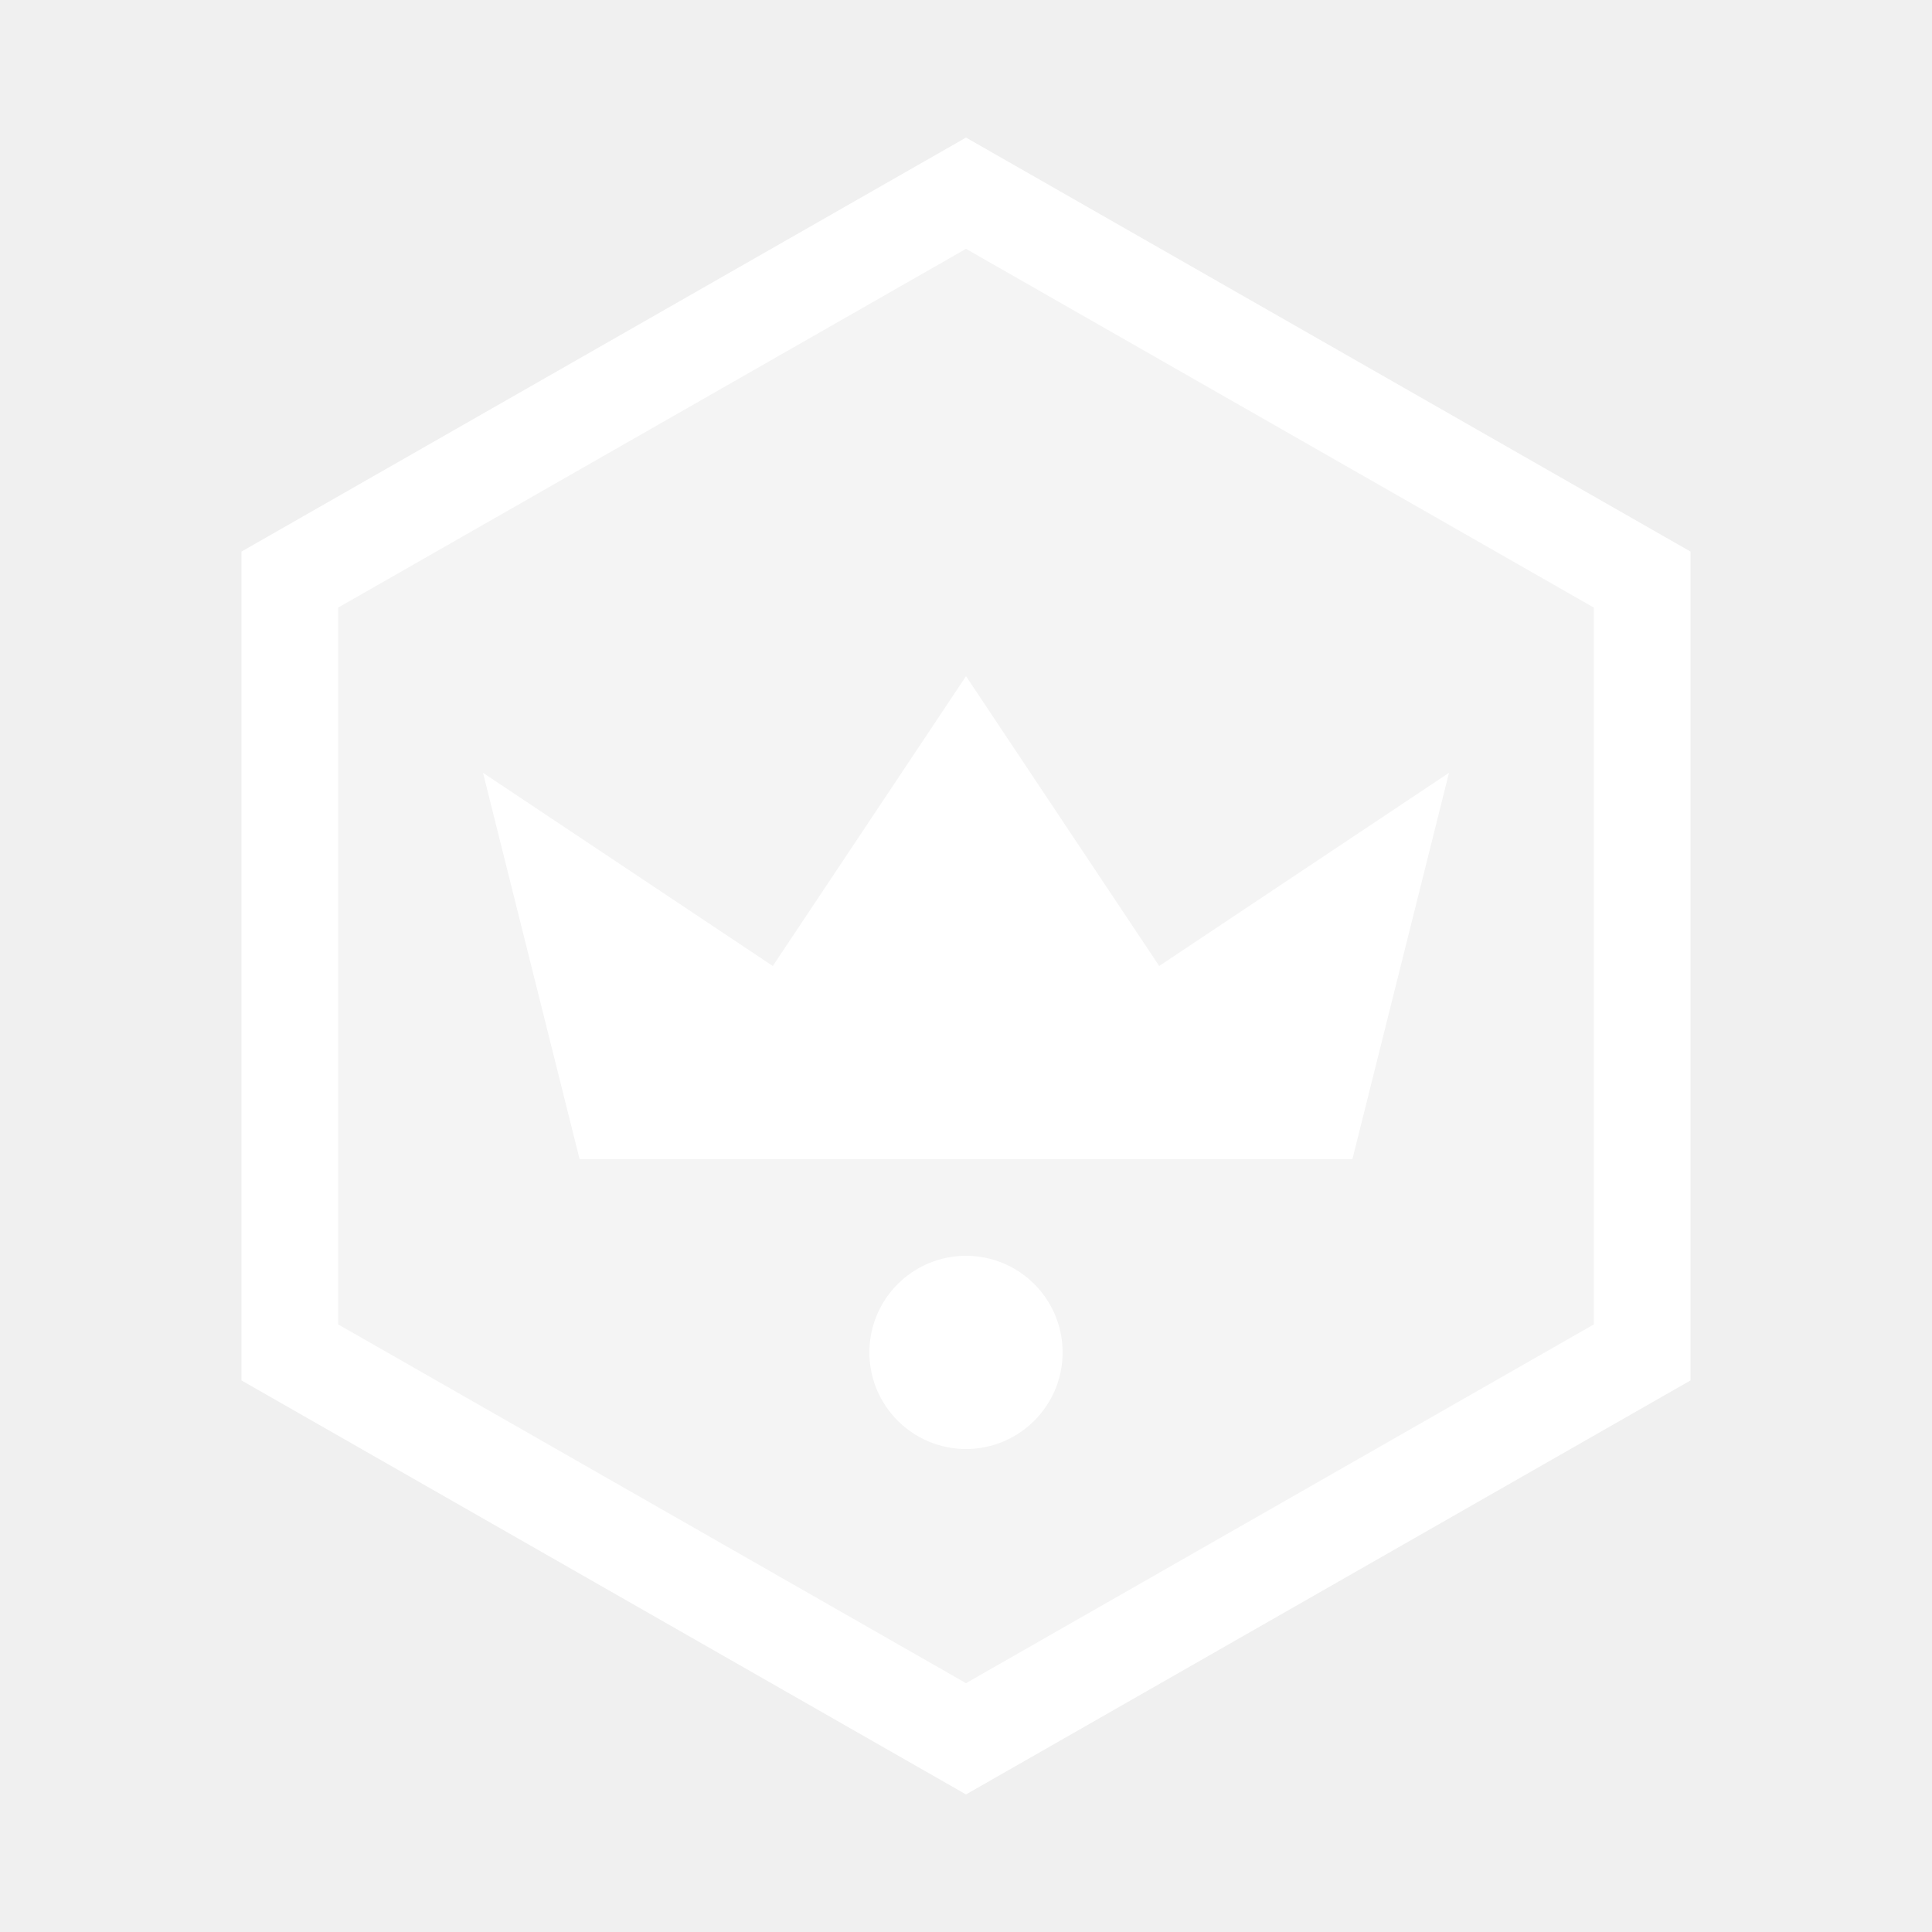
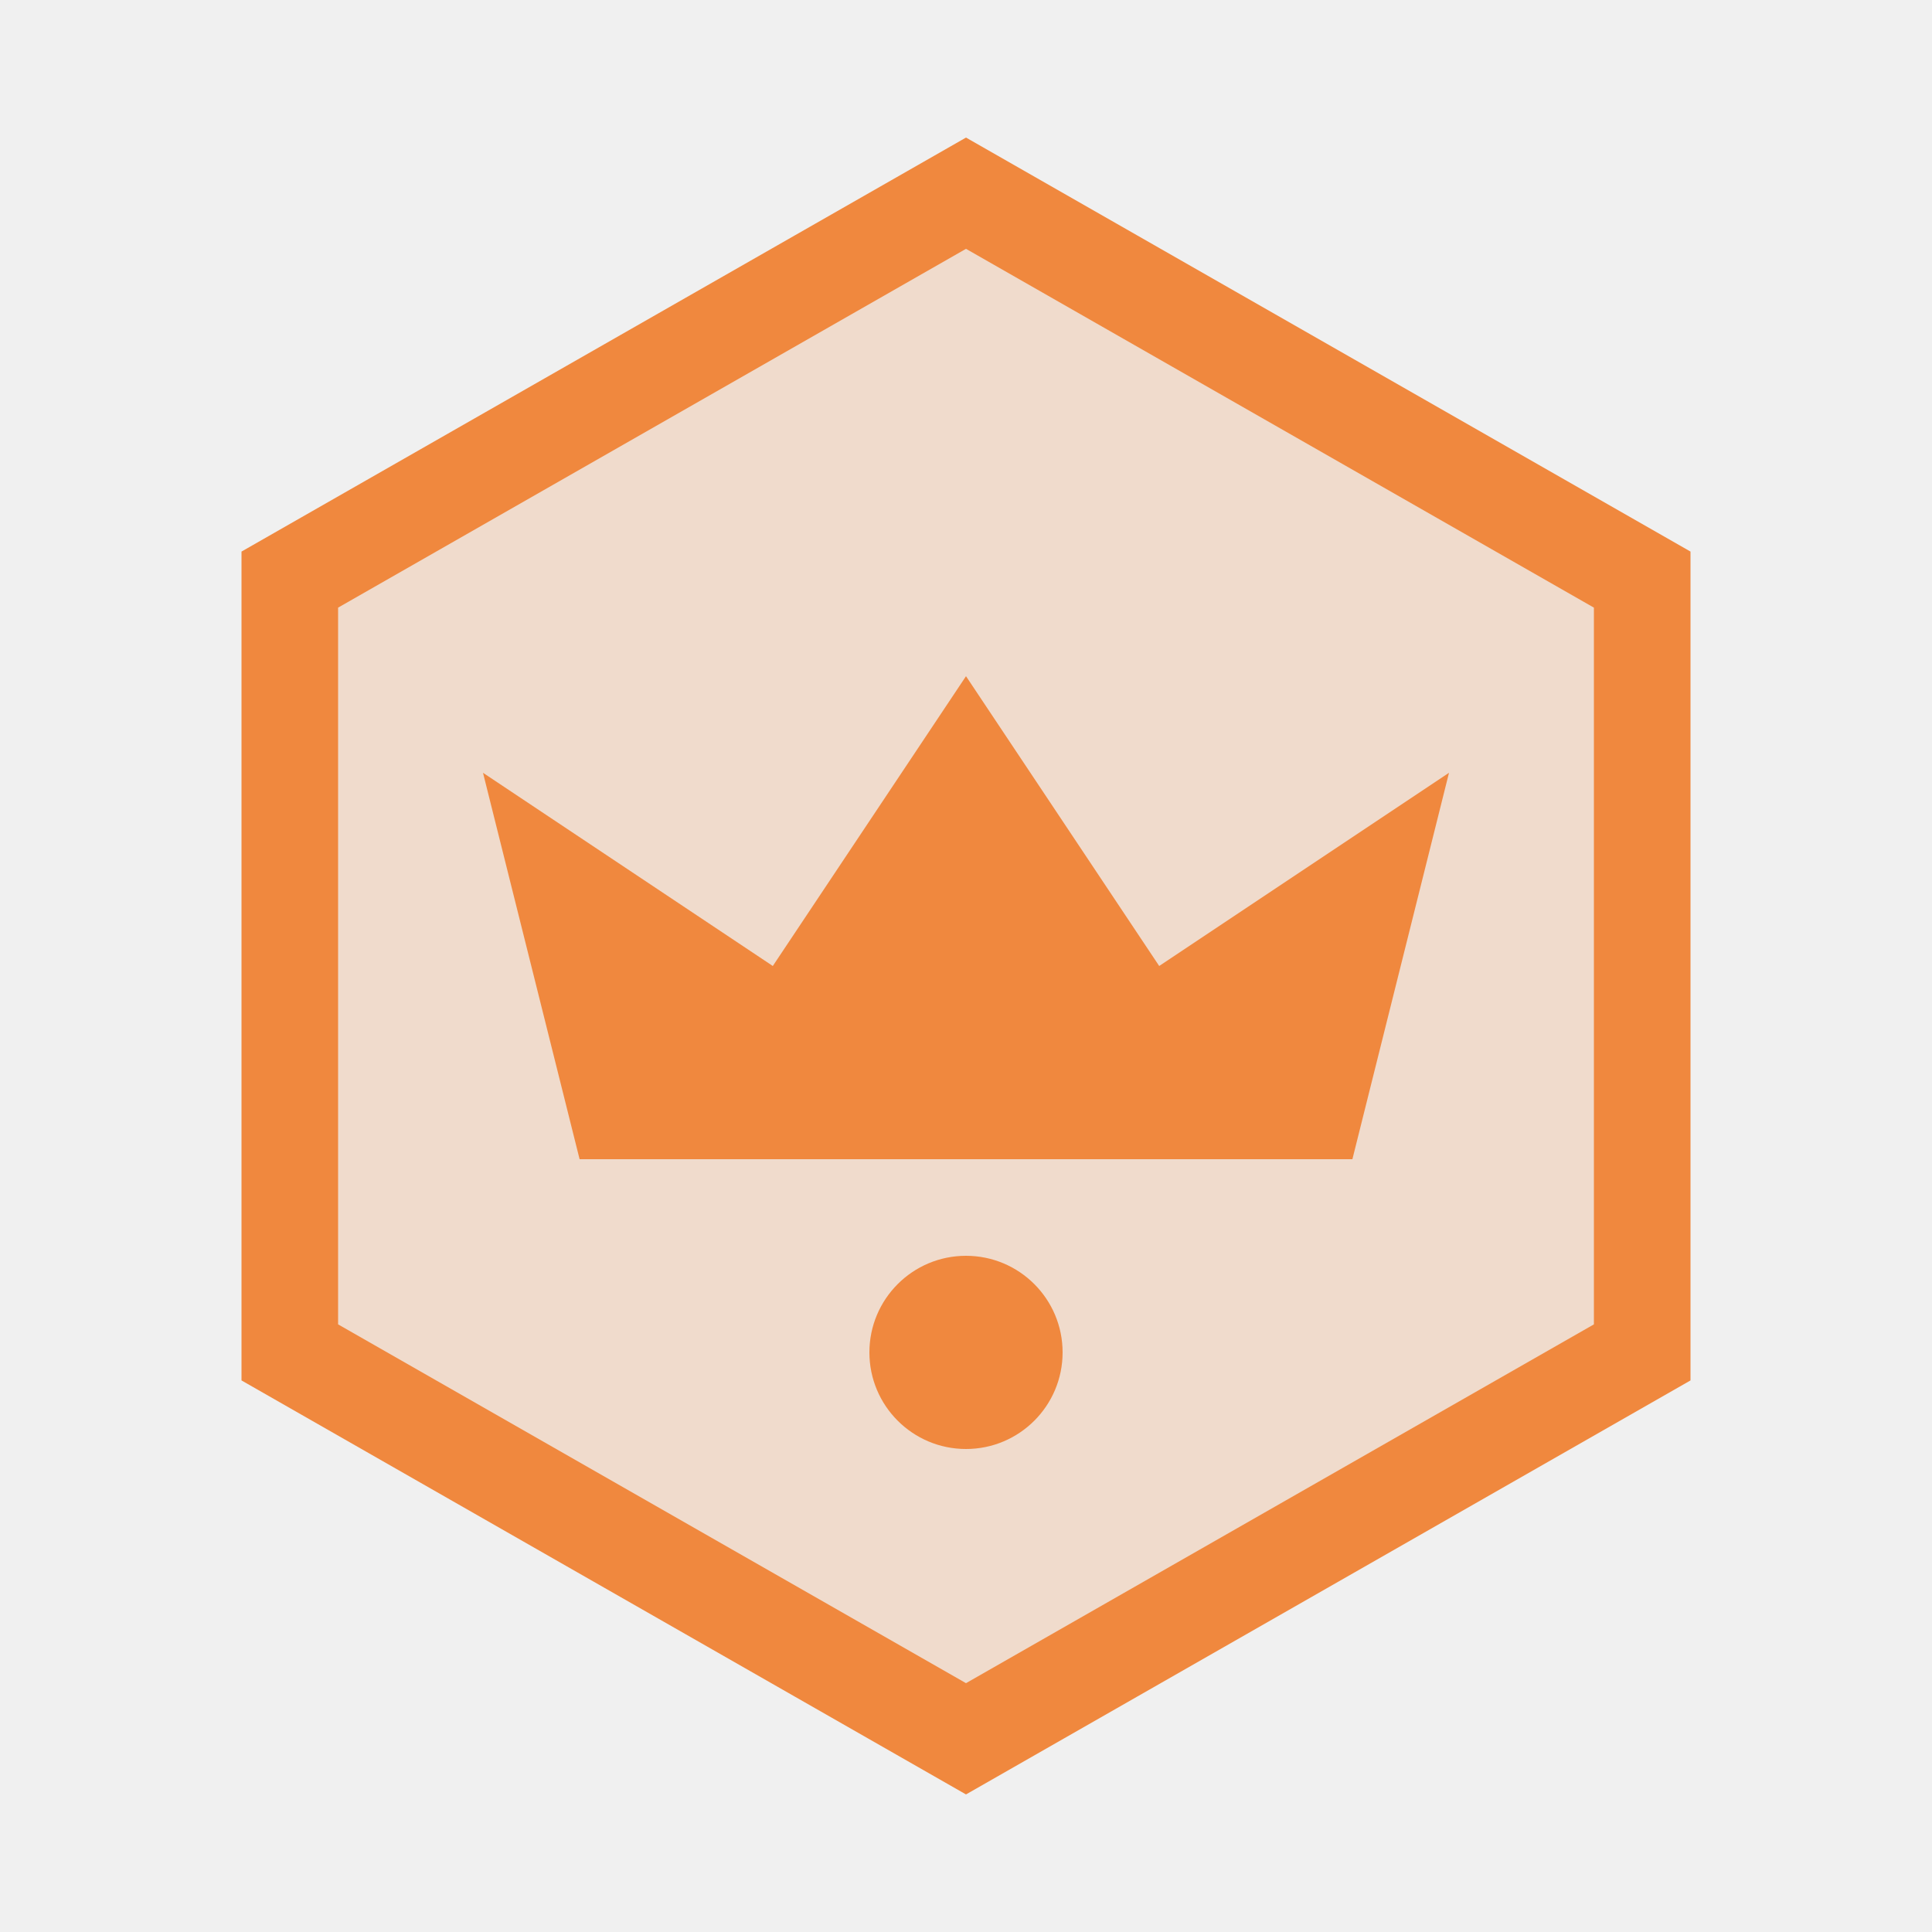
- <svg xmlns="http://www.w3.org/2000/svg" width="14" height="14" viewBox="0 0 40 40" fill="none">
-   <path d="M20 4L34 12V28L20 36L6 28V12L20 4Z" fill="rgba(255,255,255,0.25)" stroke="#fff" stroke-width="2" />
-   <path d="M12 24L10 16L16 20L20 14L24 20L30 16L28 24H12Z" fill="#fff" />
-   <circle cx="20" cy="28" r="2" fill="#fff" />
+ <svg xmlns="http://www.w3.org/2000/svg" width="20" height="20" viewBox="0 0 40 40" fill="none">
+   <path d="M20 4L34 12V28L20 36L6 28V12L20 4Z" fill="rgba(240,136,62,0.2)" stroke="#f0883e" stroke-width="2" />
+   <path d="M12 24L10 16L16 20L20 14L24 20L30 16L28 24H12Z" fill="#f0883e" />
+   <circle cx="20" cy="28" r="2" fill="#f0883e" />
</svg>
